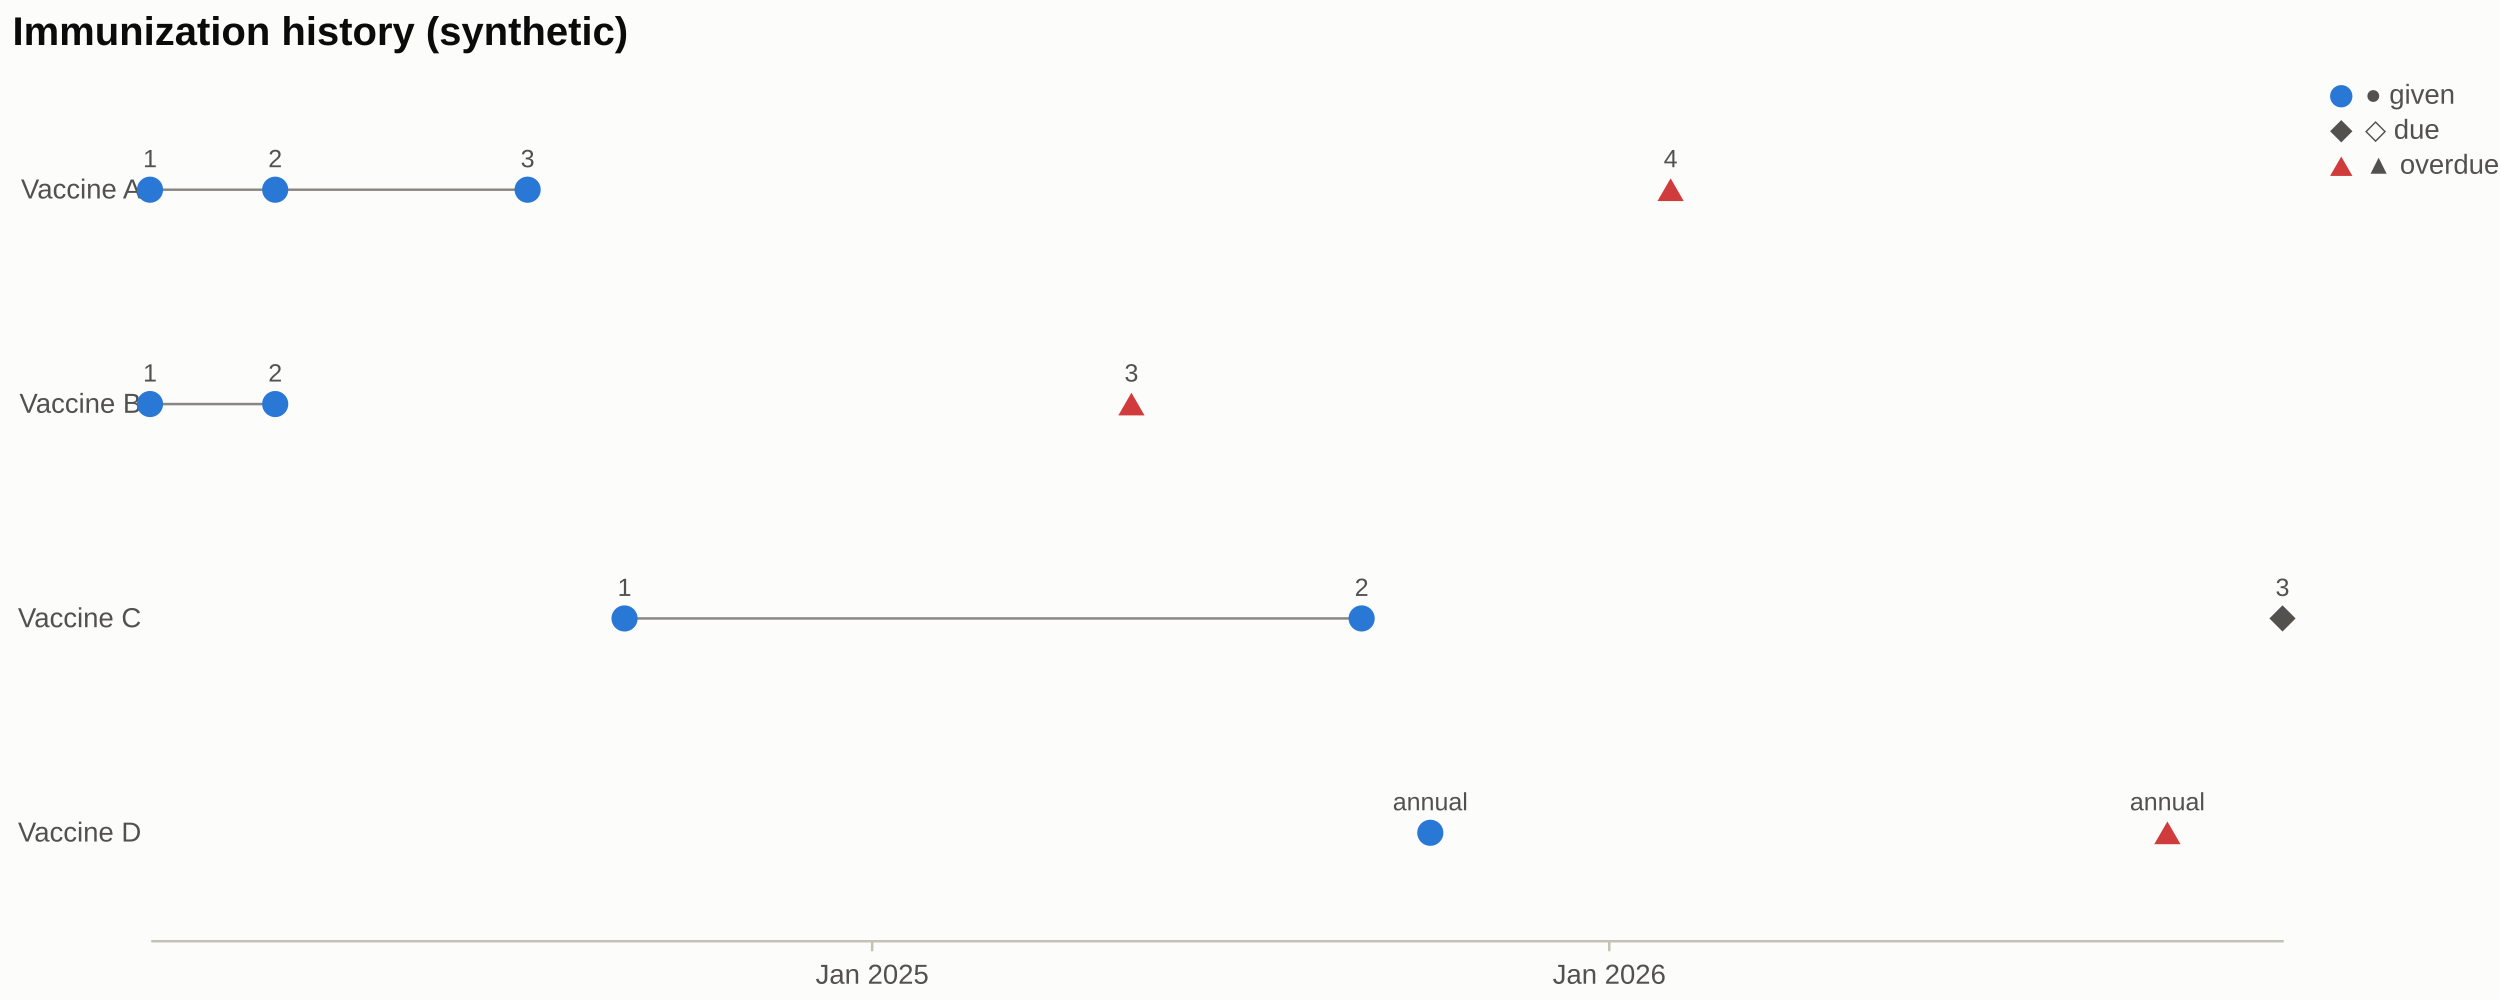
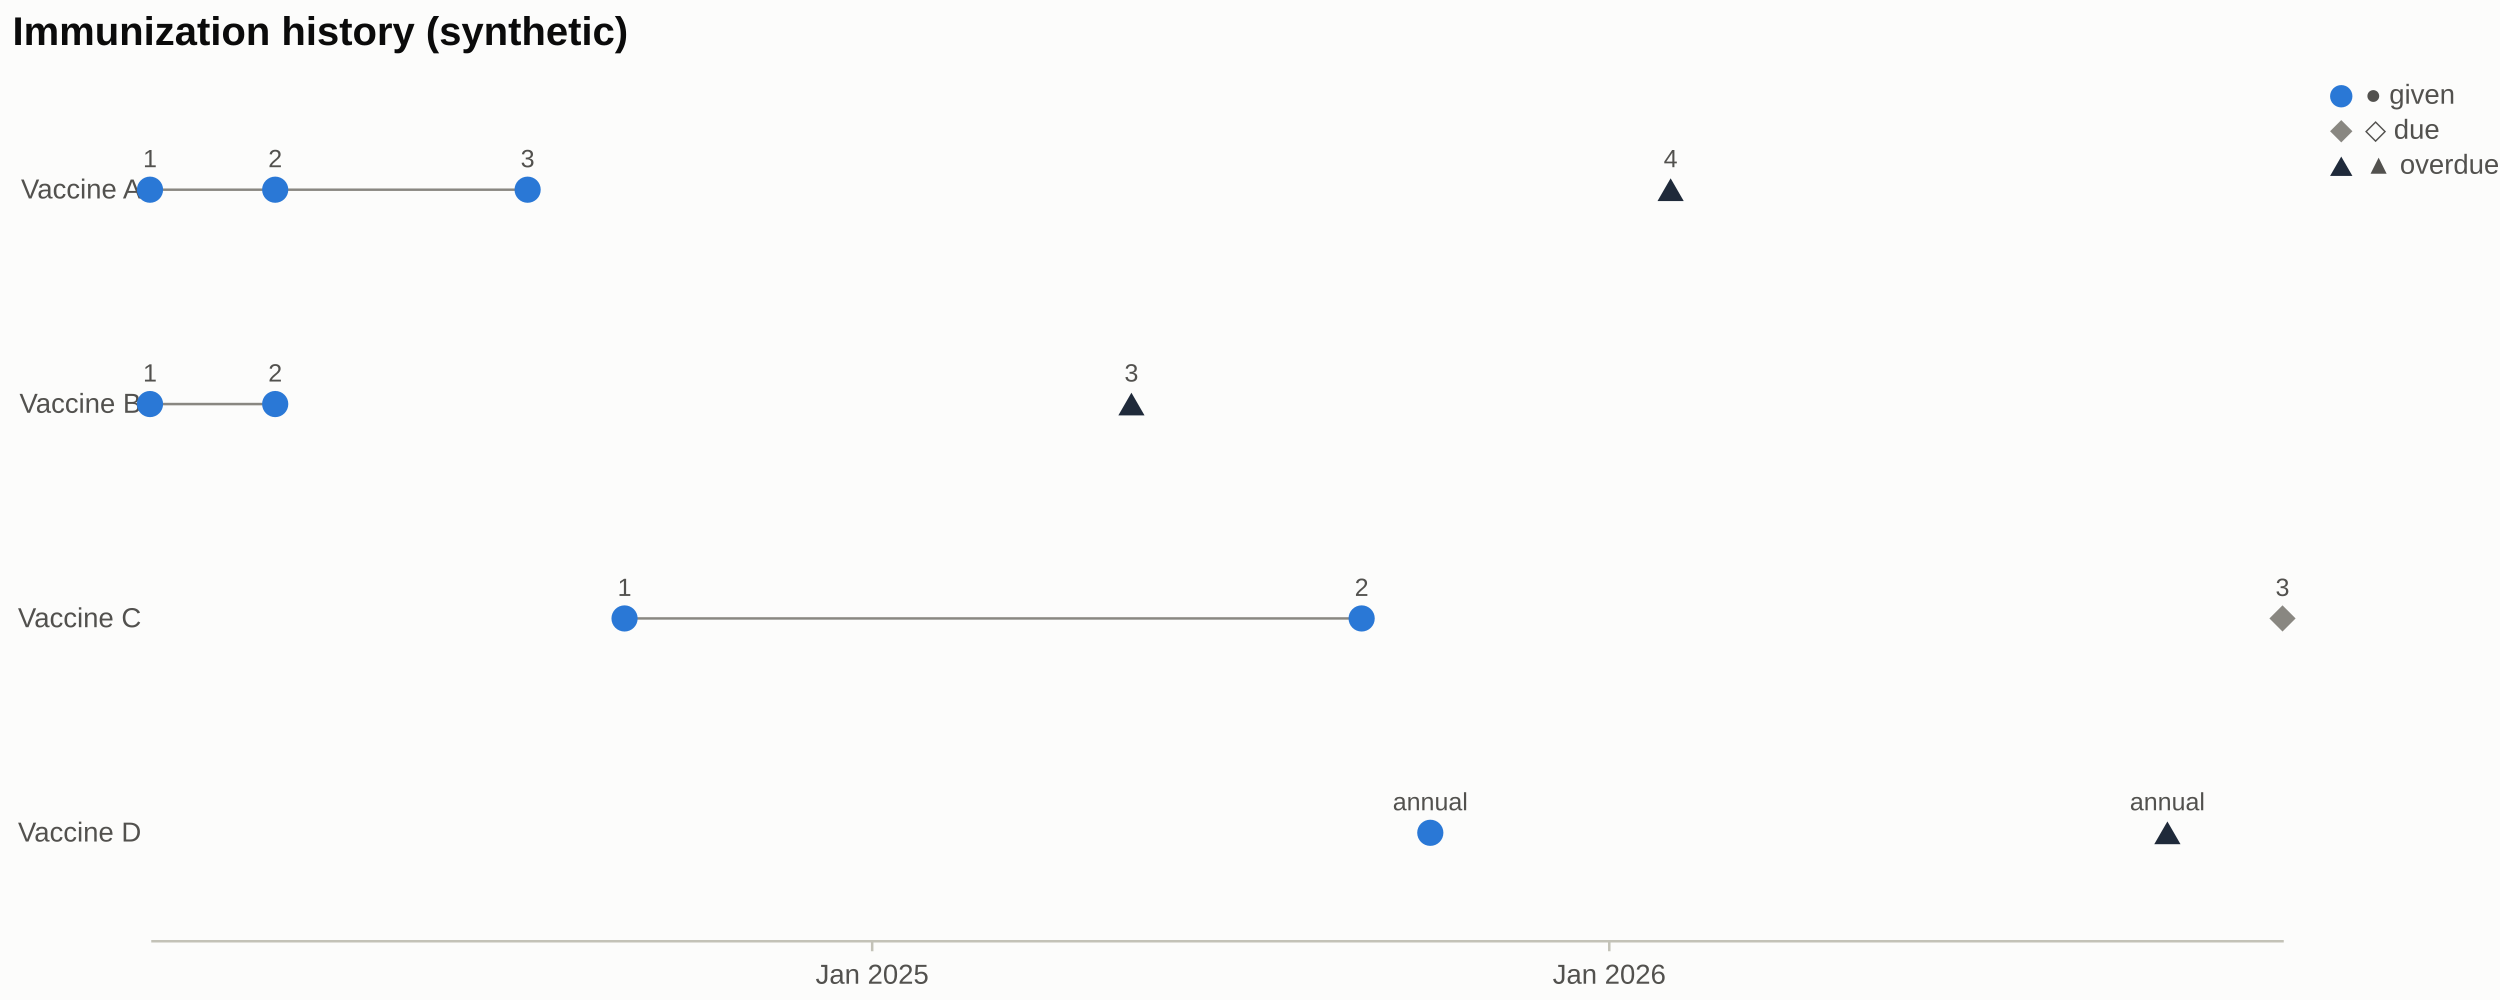
<svg xmlns="http://www.w3.org/2000/svg" width="1000" height="400" viewBox="0 0 1000 400" font-family="Arial, Liberation Sans, sans-serif">
  <defs>
    <clipPath id="clip-main">
      <rect x="60" y="33" width="853" height="343" />
    </clipPath>
  </defs>
  <rect width="100%" height="100%" fill="#fcfcfb" />
  <line x1="60.5" y1="376.5" x2="913.5" y2="376.5" stroke="#c3c2b7" stroke-width="1" />
  <line x1="348.87" y1="376.5" x2="348.87" y2="380.5" stroke="#c3c2b7" stroke-width="1" />
  <text x="348.87" y="393.5" font-size="11" fill="#52514e" text-anchor="middle">Jan 2025</text>
  <line x1="643.71" y1="376.5" x2="643.71" y2="380.5" stroke="#c3c2b7" stroke-width="1" />
  <text x="643.71" y="393.5" font-size="11" fill="#52514e" text-anchor="middle">Jan 2026</text>
  <text x="56.5" y="79.38" font-size="11" fill="#52514e" text-anchor="end">Vaccine A</text>
  <text x="56.5" y="165.12" font-size="11" fill="#52514e" text-anchor="end">Vaccine B</text>
  <text x="56.5" y="250.88" font-size="11" fill="#52514e" text-anchor="end">Vaccine C</text>
  <text x="56.5" y="336.62" font-size="11" fill="#52514e" text-anchor="end">Vaccine D</text>
  <g>
    <path d="M60,75.88L110.08,75.88L211.05,75.88" fill="none" stroke="#898781" stroke-width="1" stroke-linecap="round" stroke-linejoin="round" />
    <path d="M60,161.62L110.08,161.62" fill="none" stroke="#898781" stroke-width="1" stroke-linecap="round" stroke-linejoin="round" />
    <path d="M249.82,247.38L544.66,247.38" fill="none" stroke="#898781" stroke-width="1" stroke-linecap="round" stroke-linejoin="round" />
    <path d="M572.12,333.12" fill="none" stroke="#898781" stroke-width="1" stroke-linecap="round" stroke-linejoin="round" />
    <circle cx="60" cy="75.88" r="5.24" fill="#2a78d6" />
    <circle cx="110.08" cy="75.88" r="5.24" fill="#2a78d6" />
    <circle cx="211.05" cy="75.88" r="5.24" fill="#2a78d6" />
-     <path d="M668.25,71.33L663,80.42L673.49,80.42Z" fill="#d03b3b" />
+     <path d="M668.25,71.33L663,80.42L673.49,80.42Z" fill="#1f2a3a" />
    <circle cx="60" cy="161.62" r="5.24" fill="#2a78d6" />
    <circle cx="110.08" cy="161.62" r="5.24" fill="#2a78d6" />
-     <path d="M452.57,157.08L447.33,166.17L457.82,166.17Z" fill="#d03b3b" />
+     <path d="M452.57,157.08L447.33,166.17L457.82,166.17Z" fill="#1f2a3a" />
    <circle cx="249.82" cy="247.38" r="5.24" fill="#2a78d6" />
    <circle cx="544.66" cy="247.38" r="5.24" fill="#2a78d6" />
-     <path d="M907.76,247.38L913,242.13L918.24,247.38L913,252.62Z" fill="#52514e" />
+     <path d="M907.76,247.38L913,242.13L918.24,247.38L913,252.62Z" fill="#898781" />
    <circle cx="572.12" cy="333.12" r="5.24" fill="#2a78d6" />
-     <path d="M866.96,328.58L861.71,337.67L872.2,337.67Z" fill="#d03b3b" />
+     <path d="M866.96,328.58L861.71,337.67L872.2,337.67Z" fill="#1f2a3a" />
    <text x="60" y="66.88" font-size="10" fill="#52514e" text-anchor="middle">1</text>
    <text x="110.08" y="66.88" font-size="10" fill="#52514e" text-anchor="middle">2</text>
    <text x="211.05" y="66.88" font-size="10" fill="#52514e" text-anchor="middle">3</text>
    <text x="668.25" y="66.88" font-size="10" fill="#52514e" text-anchor="middle">4</text>
    <text x="60" y="152.62" font-size="10" fill="#52514e" text-anchor="middle">1</text>
    <text x="110.08" y="152.62" font-size="10" fill="#52514e" text-anchor="middle">2</text>
    <text x="452.57" y="152.62" font-size="10" fill="#52514e" text-anchor="middle">3</text>
    <text x="249.82" y="238.38" font-size="10" fill="#52514e" text-anchor="middle">1</text>
    <text x="544.66" y="238.38" font-size="10" fill="#52514e" text-anchor="middle">2</text>
    <text x="913" y="238.38" font-size="10" fill="#52514e" text-anchor="middle">3</text>
    <text x="572.12" y="324.12" font-size="10" fill="#52514e" text-anchor="middle">annual</text>
    <text x="866.96" y="324.12" font-size="10" fill="#52514e" text-anchor="middle">annual</text>
  </g>
  <circle cx="936.5" cy="38.5" r="4.47" fill="#2a78d6" />
  <text x="946" y="41.5" font-size="11" fill="#52514e" text-anchor="start">● given</text>
-   <path d="M932.03,52.5L936.5,48.03L940.97,52.5L936.5,56.97Z" fill="#52514e" />
+   <path d="M932.03,52.5L936.5,48.03L940.97,52.5L936.5,56.97Z" fill="#898781" />
  <text x="946" y="55.5" font-size="11" fill="#52514e" text-anchor="start">◇ due</text>
-   <path d="M936.5,62.63L932.03,70.37L940.97,70.37Z" fill="#d03b3b" />
+   <path d="M936.5,62.63L932.03,70.37L940.97,70.37Z" fill="#1f2a3a" />
  <text x="946" y="69.5" font-size="11" fill="#52514e" text-anchor="start">▲ overdue</text>
  <text x="5" y="18" font-size="16" fill="#0b0b0b" font-weight="600" text-anchor="start">Immunization history (synthetic)</text>
</svg>
